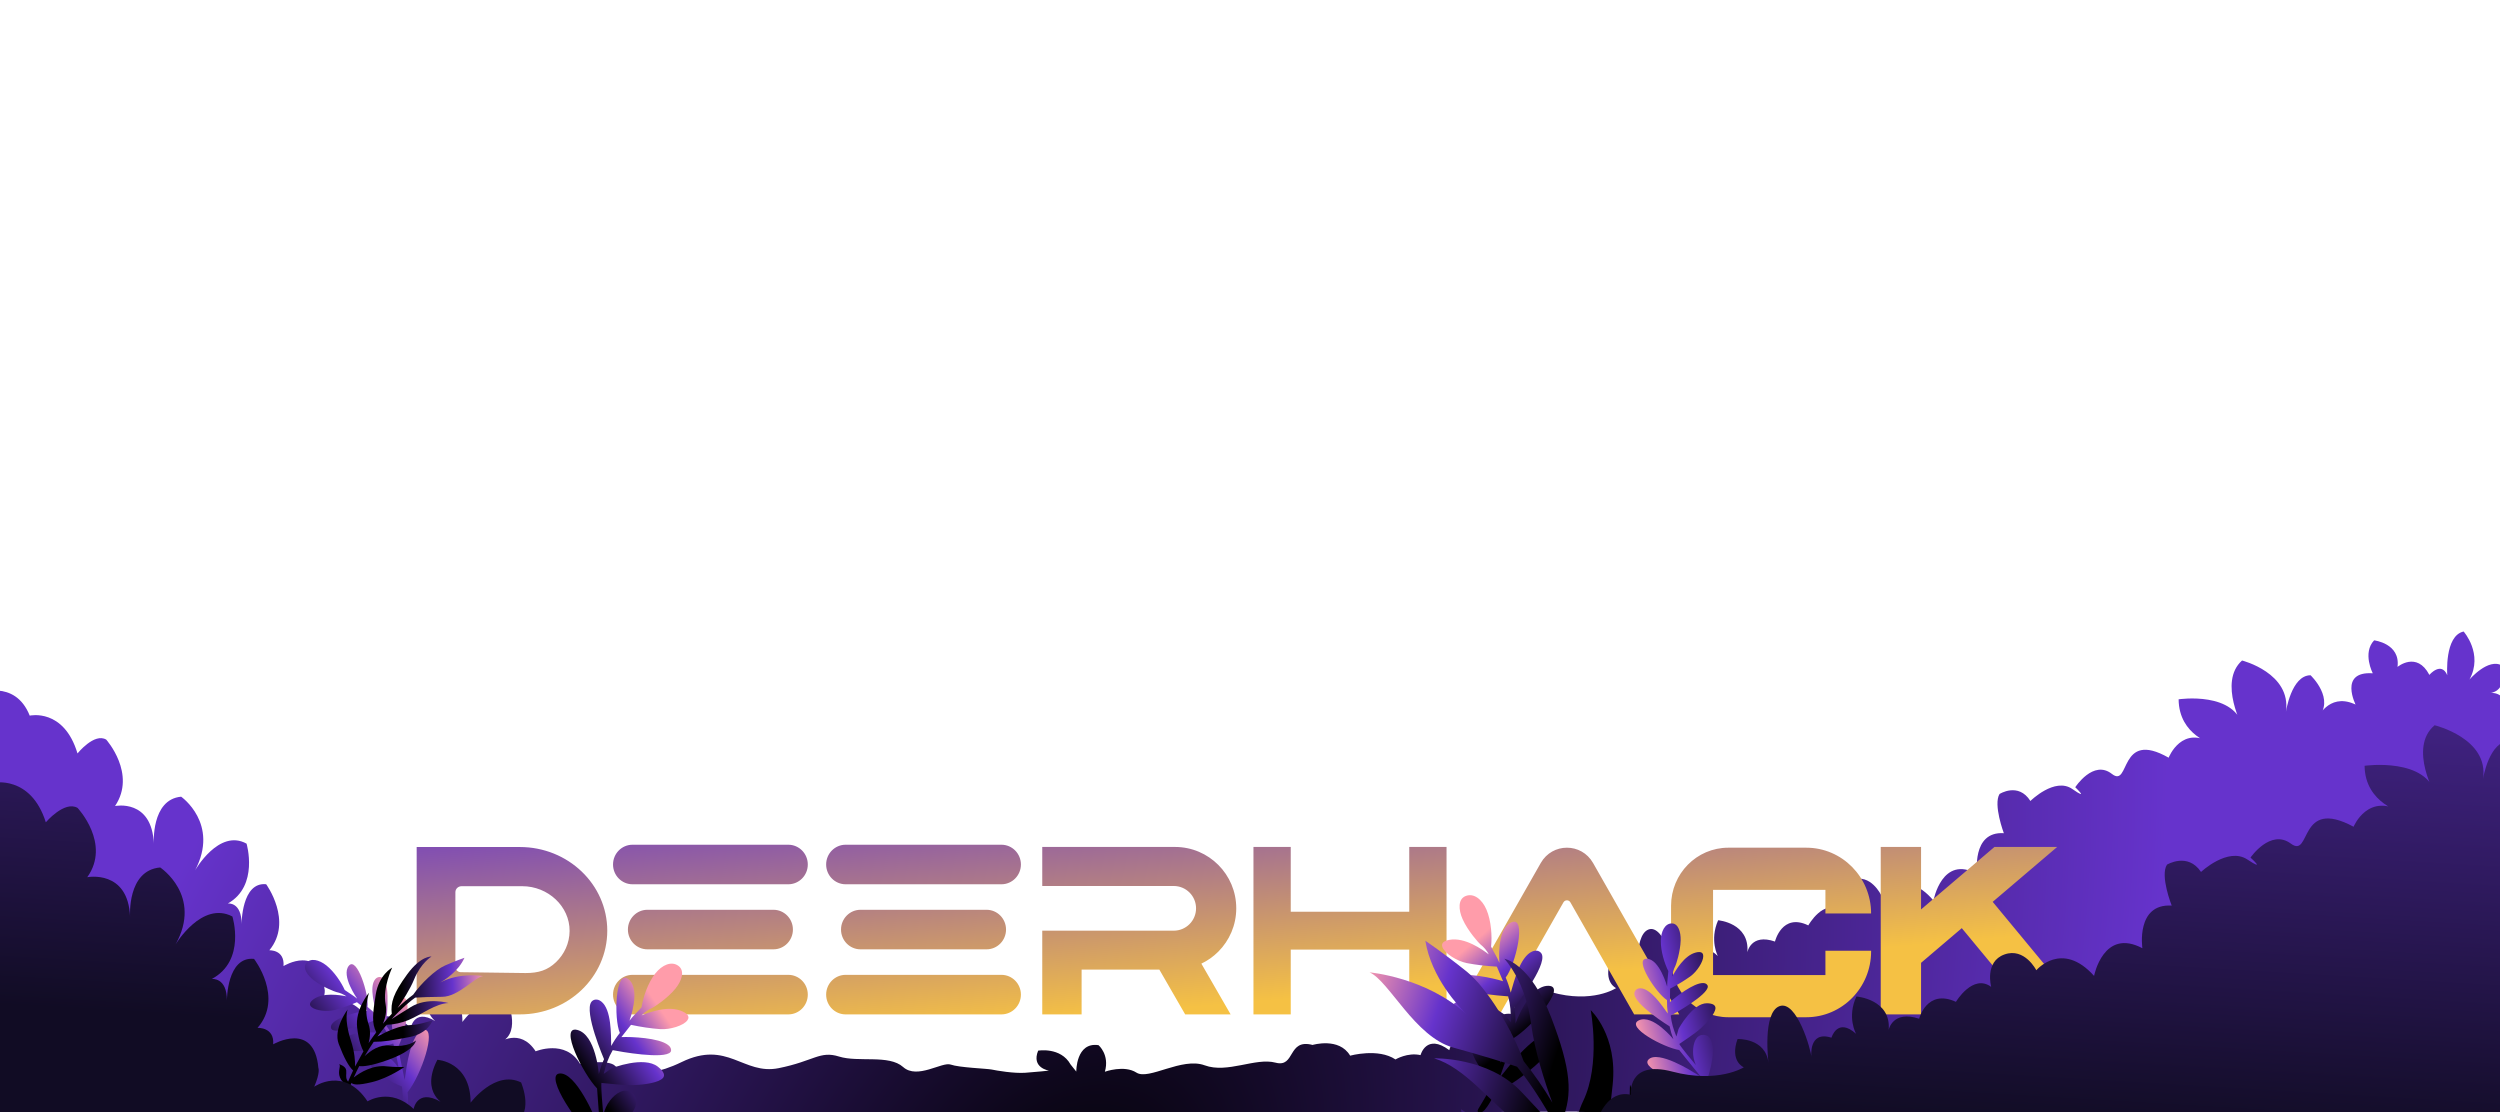
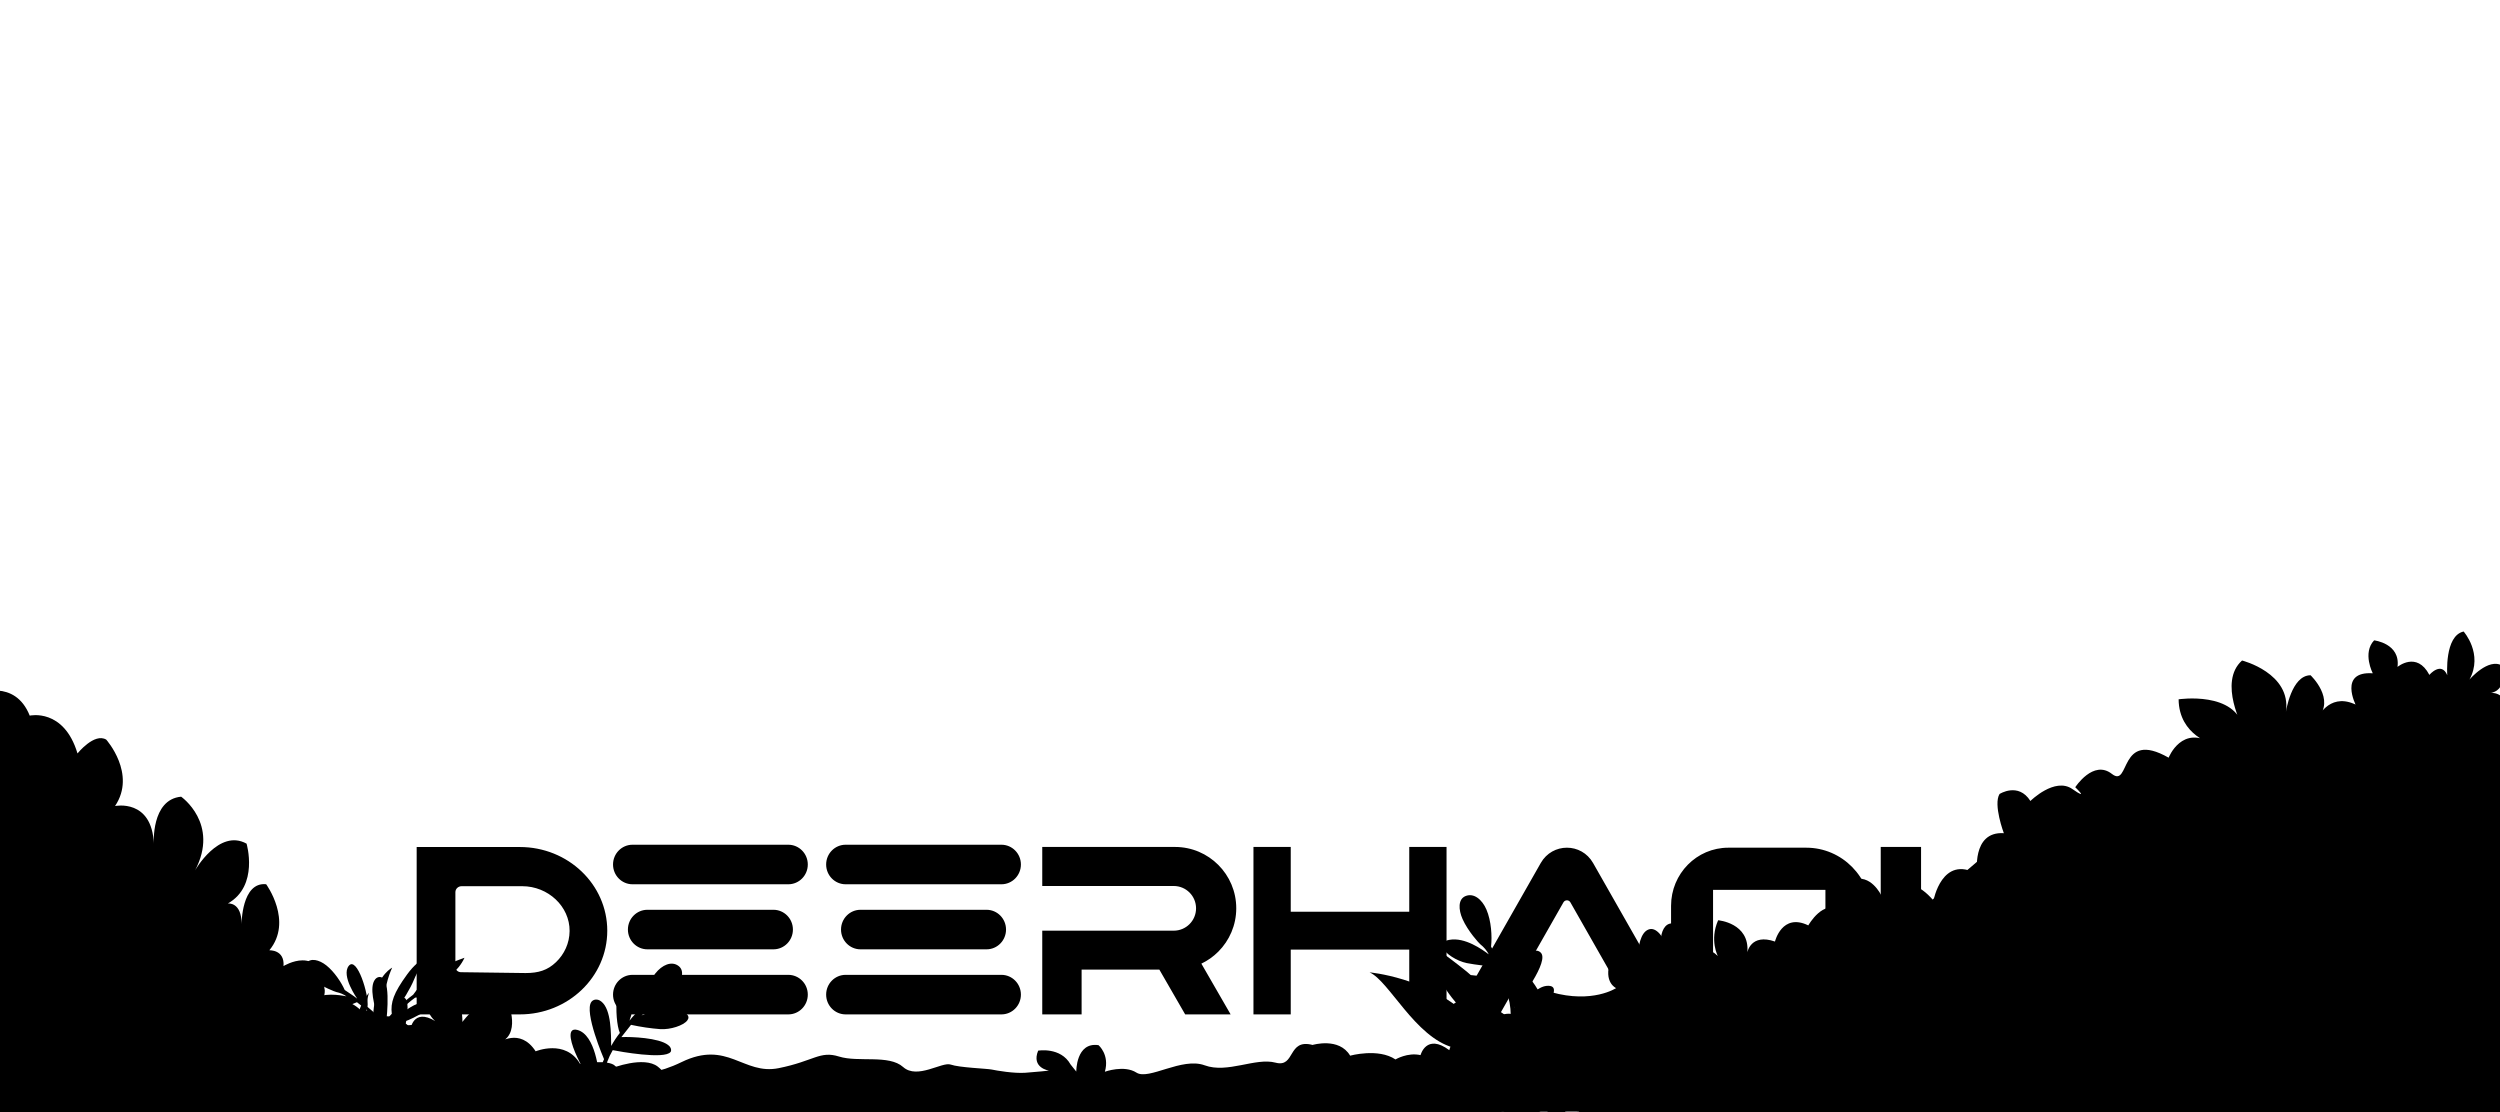
<svg xmlns="http://www.w3.org/2000/svg" width="1536" height="683" viewBox="0 0 1536 683" fill="none">
  <path d="M-13.812 426.136C-13.812 426.136 9.098 416.695 18.265 439.687C18.265 439.687 39.206 434.87 47.617 462.911C47.617 462.911 57.985 450.004 65.281 454.434C65.281 454.434 84.007 475.416 70.687 495.22C70.687 495.22 93.408 490.52 94.52 518.502C94.52 518.502 92.711 491.214 111.287 489.484C111.287 489.484 134.993 506.052 119.845 534.76C119.845 534.76 134.51 508.916 151.49 518.337C151.49 518.337 159.2 544.281 140.006 555.094C140.006 555.094 148.508 553.999 148.423 567.764C148.423 567.764 148.387 541.689 163.526 543.276C163.526 543.276 180.201 566.004 165.48 583.865C165.48 583.865 174.959 583.345 174.195 593.541C174.195 593.541 197.036 579.568 199.356 607.459C199.356 607.459 200.512 609.92 197.051 618.508C197.051 618.508 213.559 606.156 226.726 627.109C226.726 627.109 239.413 618.549 252.379 631.594C252.379 631.594 254.596 617.627 270.324 629.348C270.324 629.348 255.72 622.881 265.597 602.656C265.597 602.656 284.039 603.654 284.111 627.885C284.111 627.885 297.829 608.43 312.213 615.992C312.213 615.992 320.608 636.508 306.143 640.771C306.143 640.771 319.431 630.977 329.1 645.927C329.1 645.927 347.454 638.303 356.346 653.566C356.346 653.566 374.15 650.578 378.064 655.014C378.064 655.014 390.469 666.312 418.756 652.547C447.044 638.788 456.623 660.656 478.389 656.283C500.155 651.902 503.691 645.422 515.502 649.137C527.313 652.852 546.182 647.785 554.879 655.576C563.577 663.373 578.843 652.2 584.091 654.072C589.34 655.95 606.325 656.518 609.26 657.121C612.194 657.731 622.828 659.603 629.969 659.104C637.109 658.605 644.496 657.78 644.496 657.78C644.496 657.78 633.482 656.186 637.844 645.519C637.844 645.519 651.67 643.113 657.763 654.009L661.268 658.383C661.268 658.383 661.035 640.064 674.929 642.15C674.929 642.15 681.841 647.944 678.837 658.466C678.837 658.466 690.709 654.155 698.235 659.014C705.76 663.872 726.141 649.345 740.141 654.529C754.142 659.707 771.36 649.615 783.684 652.893C796.008 656.179 790.877 637.936 806.451 642.011C806.451 642.011 822.773 637.125 829.523 648.603C829.523 648.603 846.82 643.82 857.381 650.925C857.381 650.925 864.829 646.447 872.781 648.263C872.781 648.263 876.3 634.678 890.443 645.22C890.443 645.22 895.458 624.586 911.807 637.104C911.807 637.104 917.019 620.032 930.043 623.242C930.043 623.242 927.869 602.51 953.182 609.608C978.49 616.712 992.934 607.092 992.934 607.092C992.934 607.092 984.992 603.647 989.432 590.443C989.432 590.443 1005.05 589.66 1006.68 604.486C1006.68 604.486 1003.16 574.917 1012.78 571.112C1022.39 567.3 1030.38 596.771 1030.56 601.166C1030.56 601.166 1028.72 585.259 1041.73 589.653C1041.73 589.653 1045.03 577.482 1055.44 587.379C1055.44 587.379 1050.21 577.731 1055.62 565.407C1055.62 565.407 1075.08 567.015 1073.58 585.085C1073.58 585.085 1075.67 573.316 1090.54 578.487C1090.54 578.487 1094.83 560.694 1111.02 568.561C1111.02 568.561 1120.46 551.801 1130.65 559.745C1130.65 559.745 1126.82 544.926 1138.06 540.677C1149.29 536.425 1155.79 549.972 1155.79 549.972C1155.79 549.972 1169.95 532.119 1187.93 553.292C1187.93 553.292 1193.15 524.837 1214.82 537.007C1214.82 537.007 1211.08 510.625 1231.16 511.912C1231.16 511.912 1224.54 494.339 1228.52 487.828C1228.52 487.828 1240.08 480.426 1247.48 492.124C1247.48 492.124 1262.45 477.26 1273.24 484.775C1284.04 492.291 1275.03 483.681 1275.03 483.681C1275.03 483.681 1286.13 466.515 1297.54 475.485C1308.95 484.456 1301.48 447.898 1332.41 465.526C1332.41 465.526 1340.64 444.413 1360.06 457.355C1360.06 457.355 1338.76 452.103 1338.54 429.657C1338.54 429.657 1373.89 424.361 1378.37 447.679C1378.37 447.679 1362.57 419.114 1377.52 405.811C1377.52 405.811 1407.98 413.528 1404.46 437.443C1404.46 437.443 1407.76 414.879 1419.61 414.879C1419.61 414.879 1435.34 429.689 1423.71 441.549C1423.71 441.549 1430.51 425.808 1446.16 432.397C1461.8 438.987 1447.51 433.416 1447.51 433.416C1447.51 433.416 1436.56 412.268 1457.83 413.673C1457.83 413.673 1451.34 401.185 1458.66 393.431C1458.66 393.431 1474.91 395.29 1473.03 409.751C1473.03 409.751 1484.86 399.884 1492.6 414.643C1492.6 414.643 1499.93 406.088 1503.6 414.862C1503.6 414.862 1501.76 390.635 1513.65 388C1513.65 388 1525.86 401.685 1517.24 417.526C1517.24 417.526 1528.83 403.909 1537.34 408.991C1537.34 408.991 1541.55 425.253 1528.64 425.91C1528.64 425.91 1536.57 423.893 1539.77 432.251C1539.77 432.251 1552.63 423.885 1555.07 431.857L1558 679.918L-20 688L-13.812 426.136Z" fill="url(#paint0_radial_330_784)" />
  <path d="M319.399 520.408H256V623.245H319.399C334.231 623.245 347.661 617.487 357.378 608.186C367.096 598.885 373.107 586.027 373.107 571.826C373.107 543.432 349.062 520.408 319.399 520.408ZM341.592 591.169C336.42 596.121 330.834 597.843 322.944 597.843L283.164 597.319C281.298 597.293 279.793 595.839 279.793 594.051V548.141C279.793 546.117 281.504 544.48 283.622 544.48H320.885C336.717 544.48 350.076 556.879 349.96 572.036C349.901 579.51 346.718 586.269 341.592 591.175V591.169ZM484.332 543.301H388.623C382.005 543.301 376.646 537.858 376.646 531.15C376.646 524.437 382.011 519 388.623 519H484.332C490.951 519 496.31 524.443 496.31 531.15C496.31 537.864 490.944 543.301 484.332 543.301ZM496.31 611.094C496.31 604.38 490.944 598.944 484.332 598.944H388.623C382.005 598.944 376.646 604.387 376.646 611.094C376.646 617.808 382.011 623.245 388.623 623.245H484.332C490.951 623.245 496.31 617.801 496.31 611.094ZM487.167 571.119C487.167 564.405 481.801 558.969 475.189 558.969H397.766C391.148 558.969 385.788 564.412 385.788 571.119C385.788 577.833 391.154 583.269 397.766 583.269H475.189C481.808 583.269 487.167 577.826 487.167 571.119ZM615.27 543.301H519.561C512.943 543.301 507.583 537.858 507.583 531.15C507.583 524.437 512.949 519 519.561 519H615.27C621.888 519 627.247 524.443 627.247 531.15C627.247 537.864 621.882 543.301 615.27 543.301ZM627.247 611.094C627.247 604.38 621.882 598.944 615.27 598.944H519.561C512.943 598.944 507.583 604.387 507.583 611.094C507.583 617.808 512.949 623.245 519.561 623.245H615.27C621.888 623.245 627.247 617.801 627.247 611.094ZM618.105 571.119C618.105 564.405 612.739 558.969 606.127 558.969H528.704C522.085 558.969 516.726 564.412 516.726 571.119C516.726 577.833 522.092 583.269 528.704 583.269H606.127C612.745 583.269 618.105 577.826 618.105 571.119ZM738.117 592.06L756.1 623.245H728.174L712.303 595.721H664.542V623.245H640.361V571.807H721.149C724.933 571.807 728.361 570.267 730.841 567.785C733.326 565.296 734.857 561.87 734.857 558.078C734.857 550.493 728.723 544.355 721.149 544.355H640.361V520.369H721.917C742.708 520.369 759.554 537.242 759.554 558.045C759.554 568.453 755.344 577.872 748.532 584.691C745.523 587.704 742.004 590.213 738.117 592.06ZM888.755 520.369V623.245H865.846V583.427H793.033V623.245H770.124V520.369H793.033V560.187H865.846V520.369H888.755ZM1031.72 623.245H1004.03L964.855 554.41C963.906 552.739 961.523 552.739 960.574 554.41L921.394 623.245H893.707L946.634 530.246C953.782 517.683 971.648 517.683 978.795 530.246L1031.72 623.245ZM1121.54 561.248V546.753H1052.5V599.068H1121.54V584.114H1149.61V584.566C1149.61 606.896 1131.77 624.993 1109.76 624.993H1061.89C1042.46 624.993 1026.7 609.011 1026.7 589.289V556.525C1026.7 536.81 1042.45 520.821 1061.89 520.821H1109.76C1131.77 520.821 1149.61 538.919 1149.61 561.248H1121.54ZM1281 622.629L1280.28 623.245H1249.16L1205.33 570.254L1180.3 591.562V623.245H1155.52V520.369H1180.3V558.746L1189.4 550.997L1208.39 534.838L1225.39 520.369H1263.93L1224.31 554.095L1281 622.629Z" fill="url(#paint1_linear_330_784)" />
  <path fill-rule="evenodd" clip-rule="evenodd" d="M247.826 682.76C246.892 682.017 248.074 677.91 246.971 667.571C244.766 666.699 236.998 663.451 232.106 659.556C227.965 656.25 225.499 652.212 228.115 648.922C231.057 645.23 236.255 647.532 239.865 650.456C242.01 652.173 243.771 654.35 245.089 656.91C244.649 654.419 242.525 643.428 241.59 641.14C239.229 641.772 231.167 644.412 226.482 645.14C221.061 645.994 213.556 646.3 211.071 644.323C209.715 643.248 209.784 641.349 212.081 638.456C217.301 631.901 234.343 634.855 234.981 635.117C235.002 635.123 239.189 637.022 239.215 636.954C236.818 632.626 234.869 629.665 231.613 626.324C228.799 627.507 207.809 635.745 203.895 632.506C203.562 632.225 203.357 631.793 203.316 631.282C203.211 630.535 203.538 629.617 204.174 628.904C207.609 624.584 220.746 621.503 225.645 620.804L219.308 615.754C214.772 617.713 210.239 619.308 205.733 620.536C200.939 621.765 194.053 620.924 191.49 618.801C190.383 617.888 190.036 616.775 191.075 615.419C191.497 614.893 191.981 614.434 192.499 614.055C198.296 609.609 208.771 611.343 212.852 612.142C211.027 610.885 208.95 609.999 206.661 609.508C205.924 609.363 198.097 606.41 192.752 602.244C188.65 599.044 185.854 594.645 188.173 591.725C190.809 588.405 196.078 589.631 200.514 593.149C205.373 597.017 209.681 603.515 211.803 608.253C214.9 610.478 216.608 611.283 219.473 613.596C219.473 613.596 209.438 599.512 214.279 593.428C219.285 587.146 226.833 611.38 225.81 618.646C227.936 620.328 229.925 622.174 231.784 624.163C230.333 618.574 226.61 606.576 230.469 601.738C232.014 599.794 234.118 600.06 235.238 600.947C240.436 605.093 237.064 629.9 237.064 629.9C238.733 631.973 240.246 634.193 241.597 636.564C241.597 636.564 237.614 617.215 246.016 613.262C254.328 609.358 249.158 635.306 244.439 643.408C244.745 644.427 247.515 658.494 248.622 663.545C248.628 663.424 249.327 658.755 249.327 658.755C249.327 658.755 252.265 633.125 260.734 632.714C268.167 632.357 259.064 660.191 250.403 671.07C251.167 678.031 250.321 680.936 250.321 680.936C250.164 681.5 249.89 682.063 249.522 682.587C249.053 683.192 248.593 683.377 247.826 682.76Z" fill="url(#paint2_linear_330_784)" />
  <path fill-rule="evenodd" clip-rule="evenodd" d="M907.886 682.868C907.32 681.546 911.344 677.677 916.876 665.746C914.963 663.596 908.339 655.801 905.377 648.866C902.869 642.994 902.735 637.219 907.843 635.037C913.576 632.587 917.937 637.941 920.084 643.116C921.378 646.165 921.938 649.507 921.746 653.035C922.878 650.059 927.693 636.854 928.133 633.828C925.061 633.244 914.244 631.752 908.477 630.008C901.811 627.988 893.145 624.249 891.64 620.729C890.823 618.815 892.146 616.763 896.63 614.84C906.812 610.493 924.082 623 924.636 623.633C924.65 623.649 928.123 628.013 928.198 627.956C928.339 621.897 928.074 617.59 926.602 612.164C922.647 611.928 893.592 609.544 891.304 603.866C891.112 603.371 891.164 602.795 891.454 602.203C891.815 601.327 892.786 600.508 893.973 600.062C900.675 597.199 917.509 600.962 923.489 602.868L919.65 593.881C913.261 593.557 907.098 592.843 901.218 591.732C895.009 590.474 887.791 585.811 886.295 582.088C885.652 580.482 885.986 579.078 888.046 578.154C888.862 577.813 889.709 577.562 890.544 577.432C899.997 575.712 910.668 583.312 914.743 586.411C913.511 584.042 911.745 581.933 909.495 580.149C908.758 579.589 901.864 572.095 898.572 564.616C896.045 558.882 895.779 552.534 900.304 550.593C905.447 548.388 910.592 552.597 913.279 558.865C916.229 565.752 916.819 575.217 916.11 581.568C918.145 585.697 919.539 587.514 921.251 591.602C921.251 591.602 919.171 570.7 928.621 566.66C938.374 562.491 931.002 593.176 925.091 600.589C926.381 603.582 927.42 606.689 928.204 609.884C930.236 602.974 933.902 587.79 941.422 584.578C944.443 583.28 946.636 584.724 947.312 586.305C950.458 593.67 930.399 619.042 930.399 619.042C930.927 622.221 931.175 625.49 931.144 628.824C931.144 628.824 939.337 605.431 951.4 605.675C963.33 605.91 940.49 631.557 929.861 637.876C929.543 639.149 923.436 656.085 921.38 662.225C921.469 662.104 925.309 657.359 925.309 657.359C925.309 657.359 945.422 630.843 955.237 635.004C963.853 638.654 935.351 664.229 918.453 671.448C914.757 679.494 911.898 682.219 911.898 682.219C911.35 682.755 910.669 683.233 909.913 683.598C908.993 684.012 908.351 683.963 907.886 682.868Z" fill="url(#paint3_linear_330_784)" />
  <path fill-rule="evenodd" clip-rule="evenodd" d="M986.514 753.888C990.253 750.108 997 741.664 1005 721.816C1015.29 696.275 1001.46 666.409 1001.46 666.409C1001.06 670.1 1002.86 692.762 989.928 711.913C983.635 721.232 982.346 731.217 982.208 739.953C979.968 733.205 977.643 726.894 975.288 721.022C985.484 710.031 987.714 696.104 990.828 666.353C994.007 636.033 977.33 620.63 977.33 620.63C977.33 620.63 983.66 653.772 972.647 676.589C967.582 687.093 967.667 697.297 968.842 706.032C967.533 703.193 966.238 700.484 964.97 697.929C963.26 694.49 961.558 691.246 959.882 688.155C966.217 672.176 965.431 657.43 952.986 624.962C940.219 591.679 924.266 589.048 924.266 589.048C924.266 589.048 937.37 602.583 940.713 629.034C942.761 645.248 949.166 665.104 953.79 677.497C948.516 668.575 942.617 660.05 936.136 651.972C929.252 632.854 913.763 607.077 901.202 596.978C887.405 585.87 875.717 578 875.717 578C879.456 600.758 896.407 618.635 901.292 623.461C876.656 600.499 841.465 597.416 841.465 597.416C853.478 602.737 869.378 637.153 892.887 643.625C908.817 648.014 924.262 652.694 932.078 655.395C936.888 661.3 947.236 675.08 958.14 696.185C954.016 691.757 948.963 685.892 934.712 670.806C914.406 649.303 881.134 650.236 881.134 650.236C900.09 655.995 915.558 677.076 933.084 690.727C942.106 697.613 952.265 702.853 963.101 706.227C966.012 712.432 969.009 719.367 971.949 726.983C961.254 716.577 943.243 701.385 927.174 696.899C915.717 693.695 897.676 681.537 897.676 681.537C897.676 681.537 898.778 702.601 925.33 715.344C949.286 726.837 960.374 732.15 975.285 736.051C977.953 743.627 980.517 751.795 982.881 760.531C976.246 749.873 965.654 737.349 950.182 735.167C922.488 731.274 914.322 717.712 914.322 717.712C914.322 717.712 910.855 731.736 948.139 757.424C969.493 772.138 980.997 776.38 986.92 777.142C988.242 783.193 989.442 789.463 990.512 795.976C983.124 786.048 967.472 769.64 946.477 766.752C935.49 765.243 920.612 760.709 920.612 760.709C920.612 760.709 939.366 783.193 962.038 795.514C982.008 806.367 987.868 806.383 991.818 804.785L994.818 841.147C994.875 842.615 996.1 843.751 997.567 843.694C999.027 843.637 1000.16 842.404 1000.11 840.944C999.668 829.938 998.97 819.142 997.721 809.06C1002.85 808.24 1007.47 805.442 1010.57 801.265C1016.91 792.748 1013.02 784.702 1016.86 782.171C1016.86 782.171 1006.34 782.374 1004.17 788.571C1001.99 794.776 1002.8 797.866 999.343 802.157C998.638 802.887 997.884 803.56 997.081 804.185C996.221 797.931 995.232 791.864 994.113 785.992C1002.2 781.595 1012.42 771.027 1025.44 752.89C1039.83 732.848 1025.89 699.065 1025.89 699.065C1025.89 699.065 1028.26 713.47 1009.51 742.354C998.565 759.225 994.575 772.162 992.807 779.389L986.514 753.888Z" fill="url(#paint4_linear_330_784)" />
  <path fill-rule="evenodd" clip-rule="evenodd" d="M1060.57 673.224C1060.59 672.007 1056.59 670.287 1049.14 662.739C1049.87 660.436 1052.33 652.207 1052.41 645.831C1052.48 640.427 1050.88 635.873 1046.6 635.813C1041.78 635.75 1040.24 641.34 1040.22 646.077C1040.19 648.879 1040.77 651.675 1041.94 654.369C1040.26 652.412 1032.96 643.638 1031.75 641.422C1033.78 639.967 1041.07 635.308 1044.67 632.081C1048.84 628.354 1053.93 622.629 1053.98 619.392C1054 617.626 1052.46 616.454 1048.69 616.4C1040.15 616.285 1031.47 631.643 1031.27 632.316C1031.26 632.337 1030.05 636.867 1029.98 636.844C1028.12 632.157 1027.04 628.706 1026.5 623.979C1029.25 622.522 1049.31 611.277 1049.28 606.096C1049.28 605.651 1049.07 605.211 1048.69 604.848C1048.17 604.283 1047.23 603.948 1046.26 603.99C1040.63 603.911 1029.72 612.289 1026 615.704L1026.11 607.441C1030.58 605.126 1034.77 602.578 1038.65 599.815C1042.72 596.826 1046.5 590.848 1046.48 587.454C1046.47 585.991 1045.82 584.997 1044.08 584.942C1043.39 584.935 1042.72 585.02 1042.08 585.185C1034.83 586.889 1029.43 596.276 1027.43 600.013C1027.61 597.761 1028.26 595.55 1029.35 593.426C1029.71 592.751 1032.43 584.666 1032.6 577.757C1032.72 572.453 1031.05 567.405 1027.25 567.349C1022.93 567.286 1020.49 572.236 1020.41 578.009C1020.32 584.342 1022.67 591.939 1025.04 596.674C1024.79 600.554 1024.32 602.422 1024.3 606.178C1024.3 606.178 1019.66 589.161 1011.74 589.054C1003.54 588.947 1017.8 610.555 1024.19 614.44C1024.15 617.205 1024.32 619.967 1024.69 622.718C1021.21 617.964 1014.15 607.276 1007.84 607.198C1005.31 607.161 1004.16 608.994 1004.13 610.451C1004.05 617.231 1025.81 630.591 1025.81 630.591C1026.36 633.247 1027.14 635.875 1028.14 638.472C1028.14 638.472 1015.44 622.832 1006.89 626.911C998.443 630.949 1022.26 643.627 1031.7 645.135C1032.31 646.035 1041.62 657.306 1044.89 661.441C1044.79 661.369 1040.66 658.904 1040.66 658.904C1040.66 658.904 1018.53 644.67 1012.74 651.09C1007.66 656.725 1035.5 667.517 1049.68 667.707C1054.68 672.806 1057.52 674.014 1057.52 674.014C1058.07 674.255 1058.69 674.402 1059.34 674.45C1060.12 674.471 1060.57 674.227 1060.57 673.224Z" fill="url(#paint5_linear_330_784)" />
  <path fill-rule="evenodd" clip-rule="evenodd" d="M223.316 645.914C222.245 644.035 220.483 640.005 219.427 631.362C218.072 620.239 226.655 609.959 226.655 609.959C226.422 611.451 223.328 620.168 226.395 629.057C227.887 633.383 227.342 637.443 226.476 640.891C228.068 638.474 229.646 636.239 231.19 634.179C228.34 628.785 228.93 623.077 230.839 611.056C232.783 598.805 240.96 594.507 240.96 594.507C240.96 594.507 234.982 606.866 236.907 616.994C237.792 621.655 236.684 625.657 235.302 628.966C236.115 627.989 236.91 627.06 237.677 626.19C238.711 625.018 239.722 623.922 240.706 622.884C239.899 615.937 241.761 610.224 250.071 598.773C258.594 587.037 265.141 587.683 265.141 587.683C265.141 587.683 258.566 591.623 254.466 601.666C251.954 607.823 247.345 614.953 244.223 619.337C247.235 616.385 250.451 613.656 253.849 611.163C258.568 604.375 267.371 595.875 273.371 593.229C279.963 590.316 285.386 588.453 285.386 588.453C281.52 597.004 272.975 602.245 270.547 603.628C282.647 597.197 296.803 599.692 296.803 599.692C291.521 600.518 281.648 612.37 271.727 612.438C265.003 612.485 258.44 612.698 255.084 612.936C252.571 614.75 247.053 619.077 240.545 626.223C242.632 624.917 245.236 623.144 252.426 618.716C262.671 612.403 275.65 616.274 275.65 616.274C267.593 616.541 259.293 623.197 250.968 626.717C246.697 628.473 242.152 629.463 237.538 629.648C235.74 631.78 233.832 634.19 231.874 636.874C237.174 633.91 245.853 629.836 252.64 629.765C257.481 629.712 265.852 626.834 265.852 626.834C265.852 626.834 263.2 634.996 251.423 637.208C240.797 639.203 235.88 640.123 229.608 640.086C227.762 642.783 225.894 645.723 224.045 648.907C227.775 645.417 233.257 641.611 239.568 642.382C250.862 643.769 255.5 639.299 255.5 639.299C255.5 639.299 255.386 645.176 238.027 651.345C228.084 654.879 223.116 655.335 220.708 655.011C219.551 657.25 218.419 659.588 217.313 662.035C221.262 658.911 229.142 654.11 237.698 655.186C242.174 655.75 248.5 655.535 248.5 655.535C248.5 655.535 238.761 662.397 228.553 664.852C219.561 667.014 217.256 666.403 215.872 665.359L210.863 679.335C210.686 679.906 210.086 680.223 209.515 680.046C208.947 679.87 208.631 679.266 208.807 678.698C210.138 674.418 211.549 670.249 213.102 666.418C211.17 665.555 209.652 663.969 208.874 662.001C207.278 657.986 209.656 655.234 208.411 653.834C208.411 653.834 212.524 655.022 212.725 657.686C212.929 660.355 212.285 661.484 213.191 663.534C213.391 663.895 213.617 664.239 213.867 664.569C214.863 662.202 215.891 659.922 216.949 657.731C214.235 655.152 211.332 649.922 208.123 641.423C204.58 632.03 213.613 620.22 213.613 620.22C213.613 620.22 211.165 625.632 215.492 638.959C218.018 646.742 218.224 652.247 218.158 655.274L223.316 645.914Z" fill="url(#paint6_linear_330_784)" />
  <path d="M-62.837 470.711C-62.837 470.711 -14.351 456.962 -4.234 480.969C-4.234 480.969 18.876 475.939 28.157 505.219C28.157 505.219 39.6 491.742 47.651 496.367C47.651 496.367 68.317 518.276 53.618 538.954C53.618 538.954 78.693 534.047 79.92 563.264C79.92 563.264 77.923 534.772 98.424 532.965C98.424 532.965 124.585 550.264 107.868 580.24C107.868 580.24 124.053 553.255 142.791 563.092C142.791 563.092 151.3 590.184 130.118 601.473C130.118 601.473 139.5 600.331 139.407 614.699C139.407 614.699 139.367 587.472 156.074 589.133C156.074 589.133 174.476 612.862 158.23 631.517C158.23 631.517 168.69 630.972 167.847 641.62C167.847 641.62 193.055 627.028 195.615 656.152C195.615 656.152 196.891 658.716 193.072 667.683C193.072 667.683 211.289 654.79 225.821 676.671C225.821 676.671 239.822 667.726 254.13 681.347C254.13 681.347 256.578 666.764 273.934 679.009C273.934 679.009 257.818 672.257 268.718 651.133C268.718 651.133 289.071 652.177 289.15 677.482C289.15 677.482 304.289 657.16 320.163 665.056C320.163 665.056 329.428 686.485 313.463 690.929C313.463 690.929 328.129 680.71 338.799 696.321C338.799 696.321 359.054 688.36 368.867 704.289C368.867 704.289 372.008 699.939 388.649 699.932C434.274 699.91 405.483 716.223 435.433 704.564C467.486 692.08 479.531 711.7 503.552 707.126C527.573 702.559 531.475 695.785 544.51 699.664C557.545 703.551 578.367 698.253 587.966 706.395C597.564 714.53 614.411 702.863 620.204 704.824C625.997 706.778 644.741 707.372 647.98 708.009C651.217 708.638 662.954 710.592 670.834 710.071C678.713 709.55 686.866 708.696 686.866 708.696C686.866 708.696 674.711 707.025 679.525 695.894C679.525 695.894 694.784 693.382 701.509 704.759L705.374 709.319C705.374 709.319 705.116 690.191 720.451 692.369C720.451 692.369 728.078 698.419 724.767 709.413C724.767 709.413 737.863 704.904 746.17 709.977C754.477 715.051 776.966 699.889 792.419 705.295C807.873 710.701 826.873 700.171 840.472 703.594C854.07 707.017 848.409 687.976 865.599 692.232C865.599 692.232 883.61 687.129 891.06 699.114C891.06 699.114 910.149 694.113 921.804 701.539C921.804 701.539 930.022 696.856 938.802 698.752C938.802 698.752 942.682 684.574 958.29 695.575C958.29 695.575 963.826 674.037 981.866 687.1C981.866 687.1 987.616 669.282 1001.99 672.633C1001.99 672.633 999.588 650.98 1027.52 658.397C1055.46 665.808 1071.4 655.764 1071.4 655.764C1071.4 655.764 1062.63 652.172 1067.54 638.385C1067.54 638.385 1084.77 637.561 1086.56 653.044C1086.56 653.044 1082.68 622.173 1093.29 618.195C1103.9 614.217 1112.72 644.99 1112.92 649.576C1112.92 649.576 1110.89 632.968 1125.25 637.56C1125.25 637.56 1128.89 624.848 1140.38 635.184C1140.38 635.184 1134.6 625.107 1140.58 612.244C1140.58 612.244 1162.05 613.923 1160.4 632.79C1160.4 632.79 1162.7 620.499 1179.12 625.896C1179.12 625.896 1183.85 607.323 1201.72 615.533C1201.72 615.533 1212.13 598.037 1223.38 606.325C1223.38 606.325 1219.16 590.853 1231.55 586.415C1243.95 581.978 1251.12 596.123 1251.12 596.123C1251.12 596.123 1266.75 577.482 1286.6 599.591C1286.6 599.591 1292.36 569.879 1316.28 582.587C1316.28 582.587 1312.14 555.04 1334.3 556.384C1334.3 556.384 1326.99 538.034 1331.39 531.236C1331.39 531.236 1344.14 523.508 1352.31 535.722C1352.31 535.722 1368.82 520.201 1380.74 528.048C1392.66 535.896 1382.71 526.905 1382.71 526.905C1382.71 526.905 1394.96 508.982 1407.56 518.348C1420.15 527.715 1411.91 489.543 1446.04 507.949C1446.04 507.949 1455.11 485.904 1476.55 499.417C1476.55 499.417 1453.04 493.934 1452.8 470.497C1452.8 470.497 1491.82 464.967 1496.76 489.314C1496.76 489.314 1479.32 459.487 1495.82 445.598C1495.82 445.598 1529.43 453.655 1525.56 478.626C1525.56 478.626 1529.19 455.065 1542.28 455.065C1542.28 455.065 1559.63 470.529 1546.8 482.914C1546.8 482.914 1554.3 466.478 1571.56 473.358C1588.84 480.238 1573.06 474.421 1573.06 474.421C1573.06 474.421 1560.97 452.34 1584.45 453.806C1584.45 453.806 1577.29 440.767 1585.36 432.671C1585.36 432.671 1603.31 434.611 1601.22 449.711C1601.22 449.711 1614.28 439.408 1622.82 454.819C1622.82 454.819 1630.91 445.886 1634.96 455.048C1634.96 455.048 1632.93 429.752 1646.05 427C1646.05 427 1659.53 441.289 1650.01 457.83C1650.01 457.83 1662.81 443.612 1672.19 448.918C1672.19 448.918 1676.84 465.897 1662.59 466.584C1662.59 466.584 1671.35 464.478 1674.88 473.205C1674.88 473.205 1689.07 464.47 1691.76 472.794L1695 731.812L-63 738L-62.837 470.711Z" fill="url(#paint7_linear_330_784)" />
  <path fill-rule="evenodd" clip-rule="evenodd" d="M376.248 716.931C377.12 715.822 374.29 711.136 372.079 698.431C374.436 696.881 382.688 691.179 387.254 685.362C391.12 680.436 392.713 675.001 388.428 671.638C383.62 667.862 378.131 671.826 374.784 676.183C372.784 678.743 371.406 681.766 370.692 685.157C370.375 682.05 369.166 668.321 369.517 665.343C372.575 665.57 383.199 666.902 389.104 666.713C395.93 666.492 405.087 665.15 407.406 662.198C408.666 660.592 407.934 658.313 404.175 655.354C395.634 648.652 376.102 656.115 375.417 656.574C375.399 656.586 371.002 659.838 370.945 659.765C372.349 653.99 373.694 649.978 376.465 645.212C380.271 645.993 408.396 651.108 412.005 646.311C412.312 645.891 412.408 645.332 412.284 644.698C412.164 643.776 411.453 642.754 410.442 642.03C404.821 637.617 387.921 636.91 381.773 637.197L387.69 629.659C393.824 630.974 399.842 631.862 405.693 632.301C411.894 632.687 419.914 630.101 422.276 626.954C423.293 625.596 423.332 624.182 421.616 622.784C420.929 622.254 420.191 621.801 419.433 621.466C410.916 617.438 398.88 621.929 394.234 623.829C396.001 621.898 398.21 620.349 400.794 619.23C401.633 618.887 410.066 613.538 415.081 607.29C418.931 602.5 420.793 596.555 417 593.568C412.688 590.174 406.747 592.855 402.612 598.111C398.069 603.884 395.108 612.7 394.167 618.896C391.193 622.29 389.411 623.657 386.752 627.094C386.752 627.094 394.027 607.824 386.101 601.6C377.922 595.176 377.117 626.11 380.834 634.632C378.853 637.14 377.08 639.818 375.526 642.646C375.356 635.585 375.737 620.273 369.429 615.322C366.897 613.326 364.454 614.137 363.412 615.464C358.563 621.641 371.123 650.763 371.123 650.763C369.816 653.64 368.752 656.674 367.935 659.839C367.935 659.839 366.111 635.603 354.624 632.772C343.265 629.967 358.389 660.056 366.853 668.739C366.831 670.025 368.317 687.616 368.706 693.954C368.653 693.816 366.22 688.347 366.22 688.347C366.22 688.347 353.899 658.128 343.546 659.578C334.459 660.849 354.965 692.306 369.138 703.432C370.597 711.991 372.612 715.298 372.612 715.298C372.996 715.944 373.52 716.57 374.143 717.108C374.91 717.733 375.53 717.85 376.248 716.931Z" fill="url(#paint8_linear_330_784)" />
  <defs>
    <radialGradient id="paint0_radial_330_784" cx="0" cy="0" r="1" gradientUnits="userSpaceOnUse" gradientTransform="translate(647 770) rotate(-57.0533) scale(887.179 581.397)">
      <stop />
-       <stop offset="1" stop-color="#6633CC" />
+       <stop offset="1" stopColor="#6633CC" />
    </radialGradient>
    <linearGradient id="paint1_linear_330_784" x1="70.789" y1="504.061" x2="85.41" y2="674.39" gradientUnits="userSpaceOnUse">
-       <stop stop-color="#6633CC" />
-       <stop offset="1" stop-color="#F5C144" />
+       <stop stopColor="#6633CC" />
+       <stop offset="1" stopColor="#F5C144" />
    </linearGradient>
    <linearGradient id="paint2_linear_330_784" x1="182.294" y1="637.902" x2="237.643" y2="596.055" gradientUnits="userSpaceOnUse">
      <stop />
-       <stop offset="0.603" stop-color="#6633CC" />
-       <stop offset="1" stop-color="#FF9CAA" />
+       <stop offset="0.603" stopColor="#6633CC" />
+       <stop offset="1" stopColor="#FF9CAA" />
    </linearGradient>
    <linearGradient id="paint3_linear_330_784" x1="949.58" y1="623.389" x2="908.985" y2="575.634" gradientUnits="userSpaceOnUse">
      <stop />
-       <stop offset="0.603" stop-color="#6633CC" />
-       <stop offset="1" stop-color="#FF9CAA" />
+       <stop offset="0.603" stopColor="#6633CC" />
+       <stop offset="1" stopColor="#FF9CAA" />
    </linearGradient>
    <linearGradient id="paint4_linear_330_784" x1="954.805" y1="652.88" x2="831.55" y2="613.237" gradientUnits="userSpaceOnUse">
      <stop />
-       <stop offset="0.603" stop-color="#6633CC" />
-       <stop offset="1" stop-color="#FF9CAA" />
+       <stop offset="0.603" stopColor="#6633CC" />
+       <stop offset="1" stopColor="#FF9CAA" />
    </linearGradient>
    <linearGradient id="paint5_linear_330_784" x1="1067.49" y1="592.532" x2="998.72" y2="609.19" gradientUnits="userSpaceOnUse">
      <stop />
-       <stop offset="0.603" stop-color="#6633CC" />
-       <stop offset="1" stop-color="#FF9CAA" />
+       <stop offset="0.603" stopColor="#6633CC" />
+       <stop offset="1" stopColor="#FF9CAA" />
    </linearGradient>
    <linearGradient id="paint6_linear_330_784" x1="246.416" y1="609.554" x2="299.034" y2="606.954" gradientUnits="userSpaceOnUse">
      <stop />
-       <stop offset="0.603" stop-color="#6633CC" />
-       <stop offset="1" stop-color="#FF9CAA" />
+       <stop offset="0.603" stopColor="#6633CC" />
+       <stop offset="1" stopColor="#FF9CAA" />
    </linearGradient>
    <linearGradient id="paint7_linear_330_784" x1="702.208" y1="659.118" x2="730.164" y2="187.038" gradientUnits="userSpaceOnUse">
-       <stop stop-color="#110C24" />
-       <stop offset="1" stop-color="#6633CC" />
+       <stop stopColor="#110C24" />
+       <stop offset="1" stopColor="#6633CC" />
    </linearGradient>
    <linearGradient id="paint8_linear_330_784" x1="351.852" y1="650.013" x2="402.423" y2="615.083" gradientUnits="userSpaceOnUse">
      <stop />
-       <stop offset="0.603" stop-color="#6633CC" />
-       <stop offset="1" stop-color="#FF9CAA" />
+       <stop offset="0.603" stopColor="#6633CC" />
+       <stop offset="1" stopColor="#FF9CAA" />
    </linearGradient>
  </defs>
</svg>
